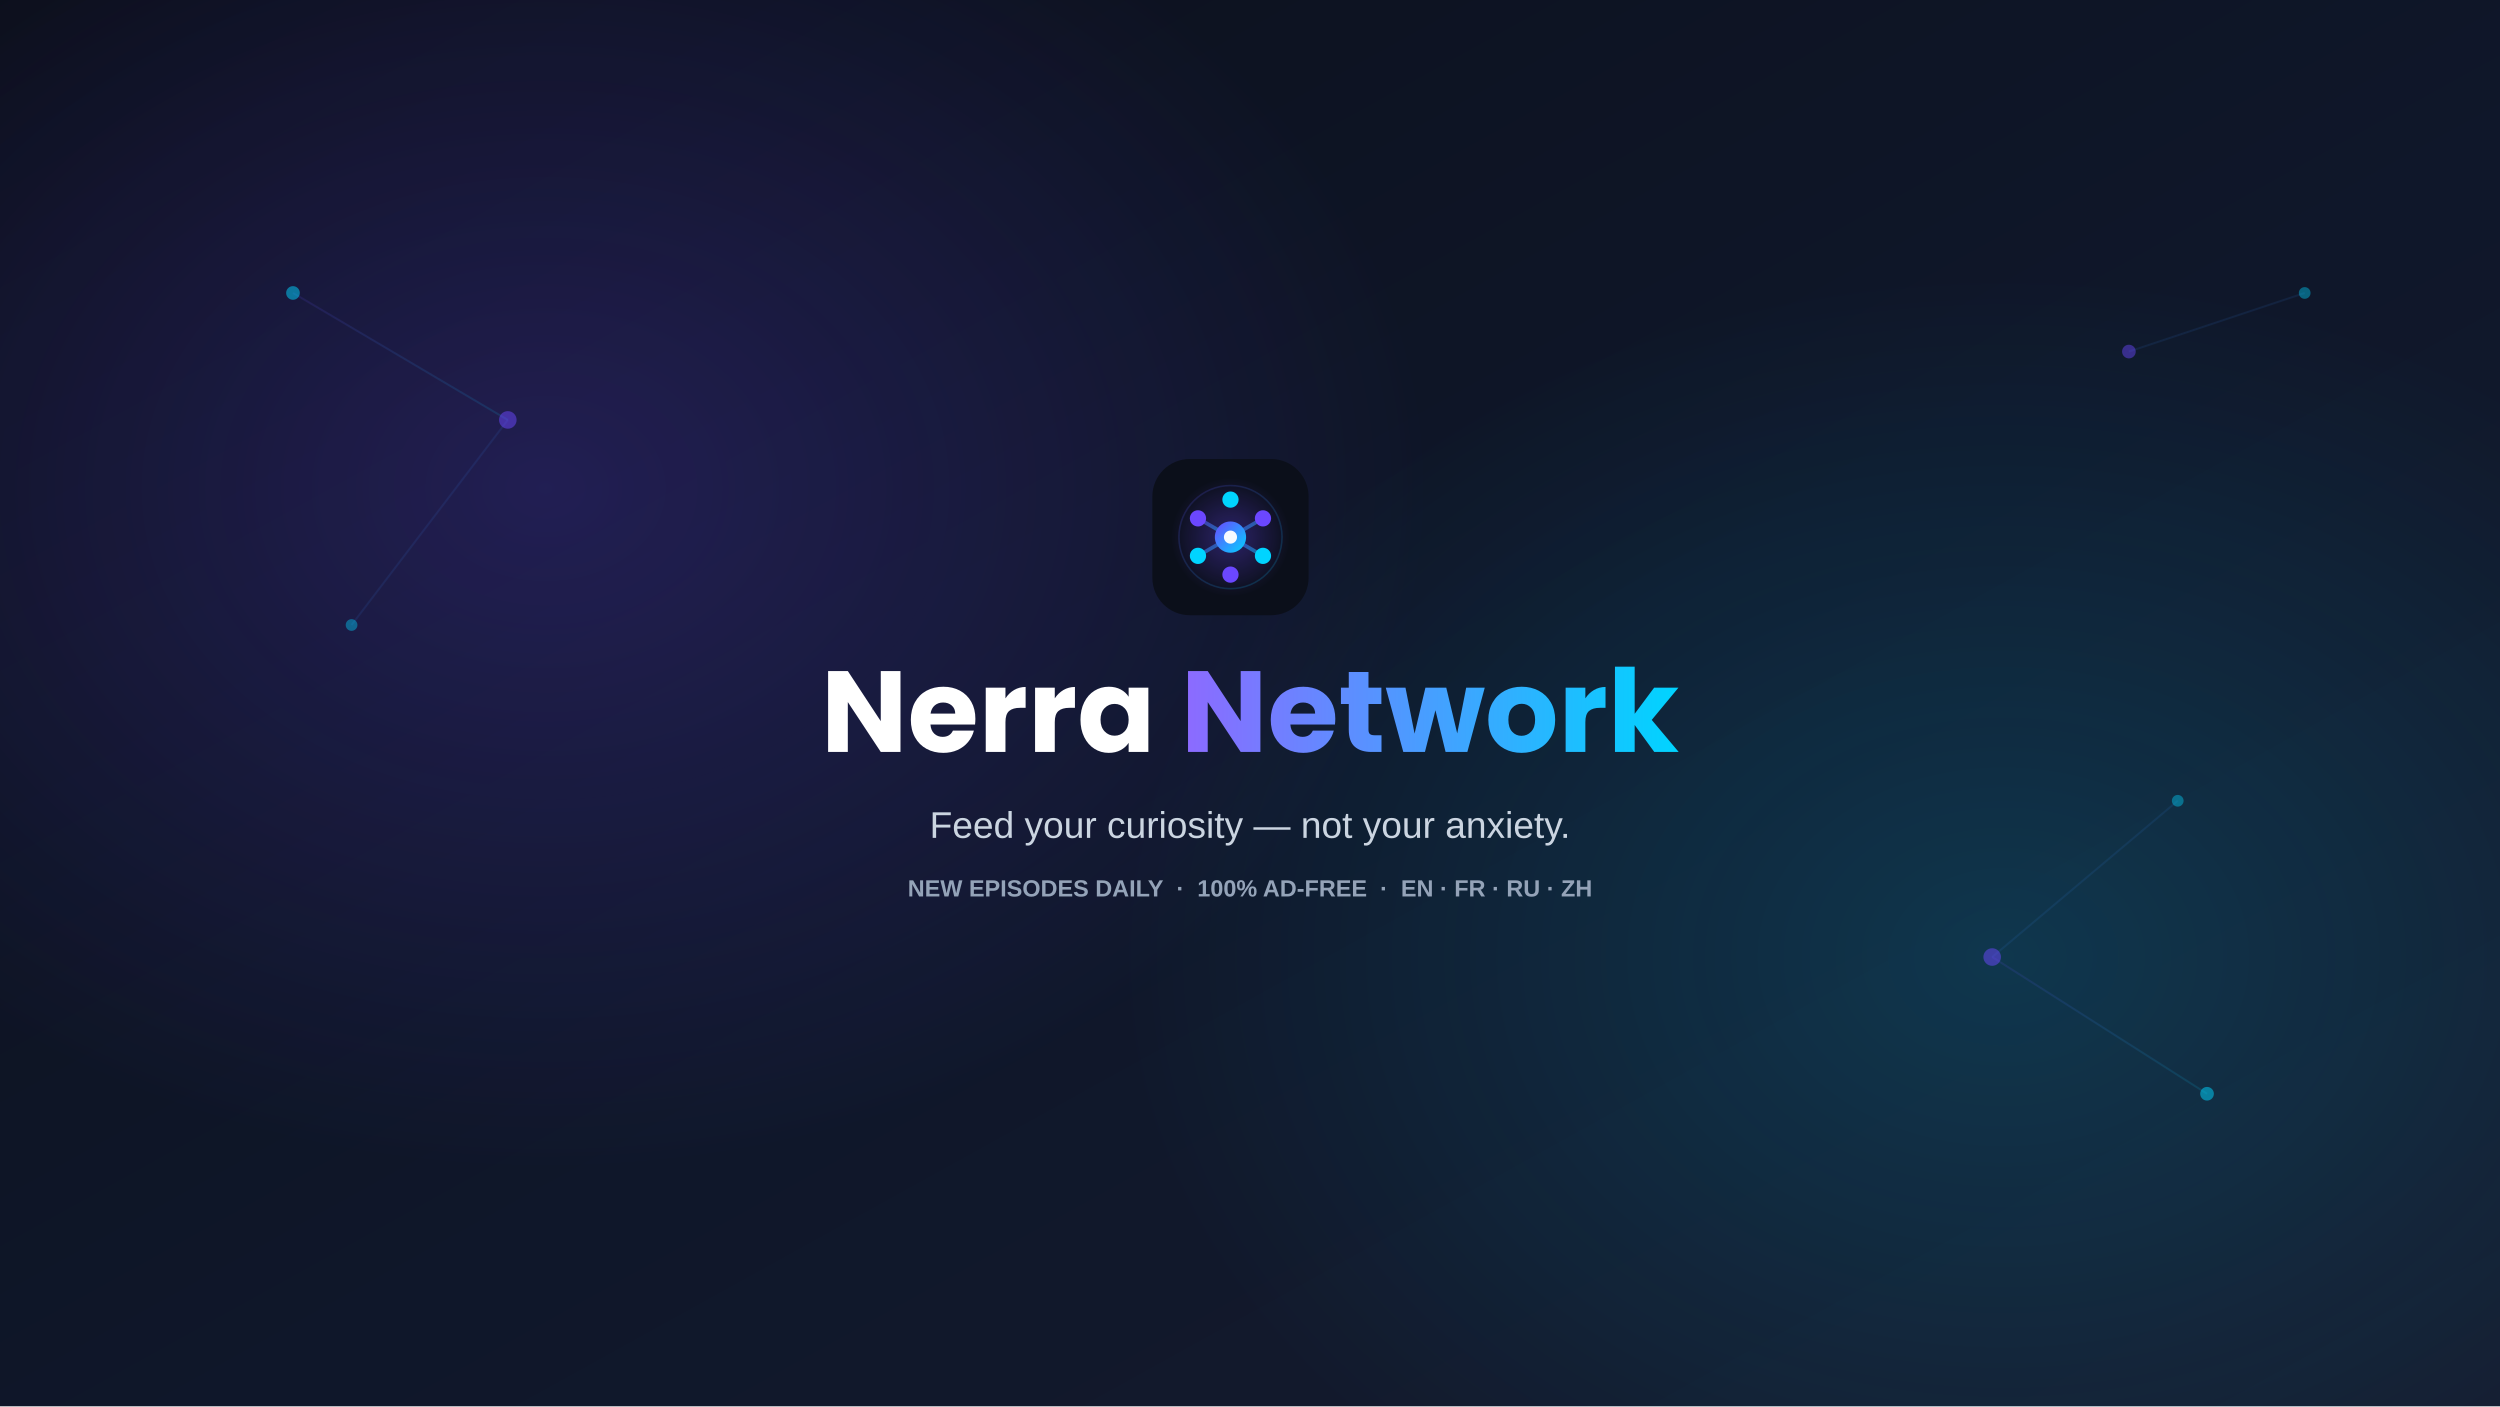
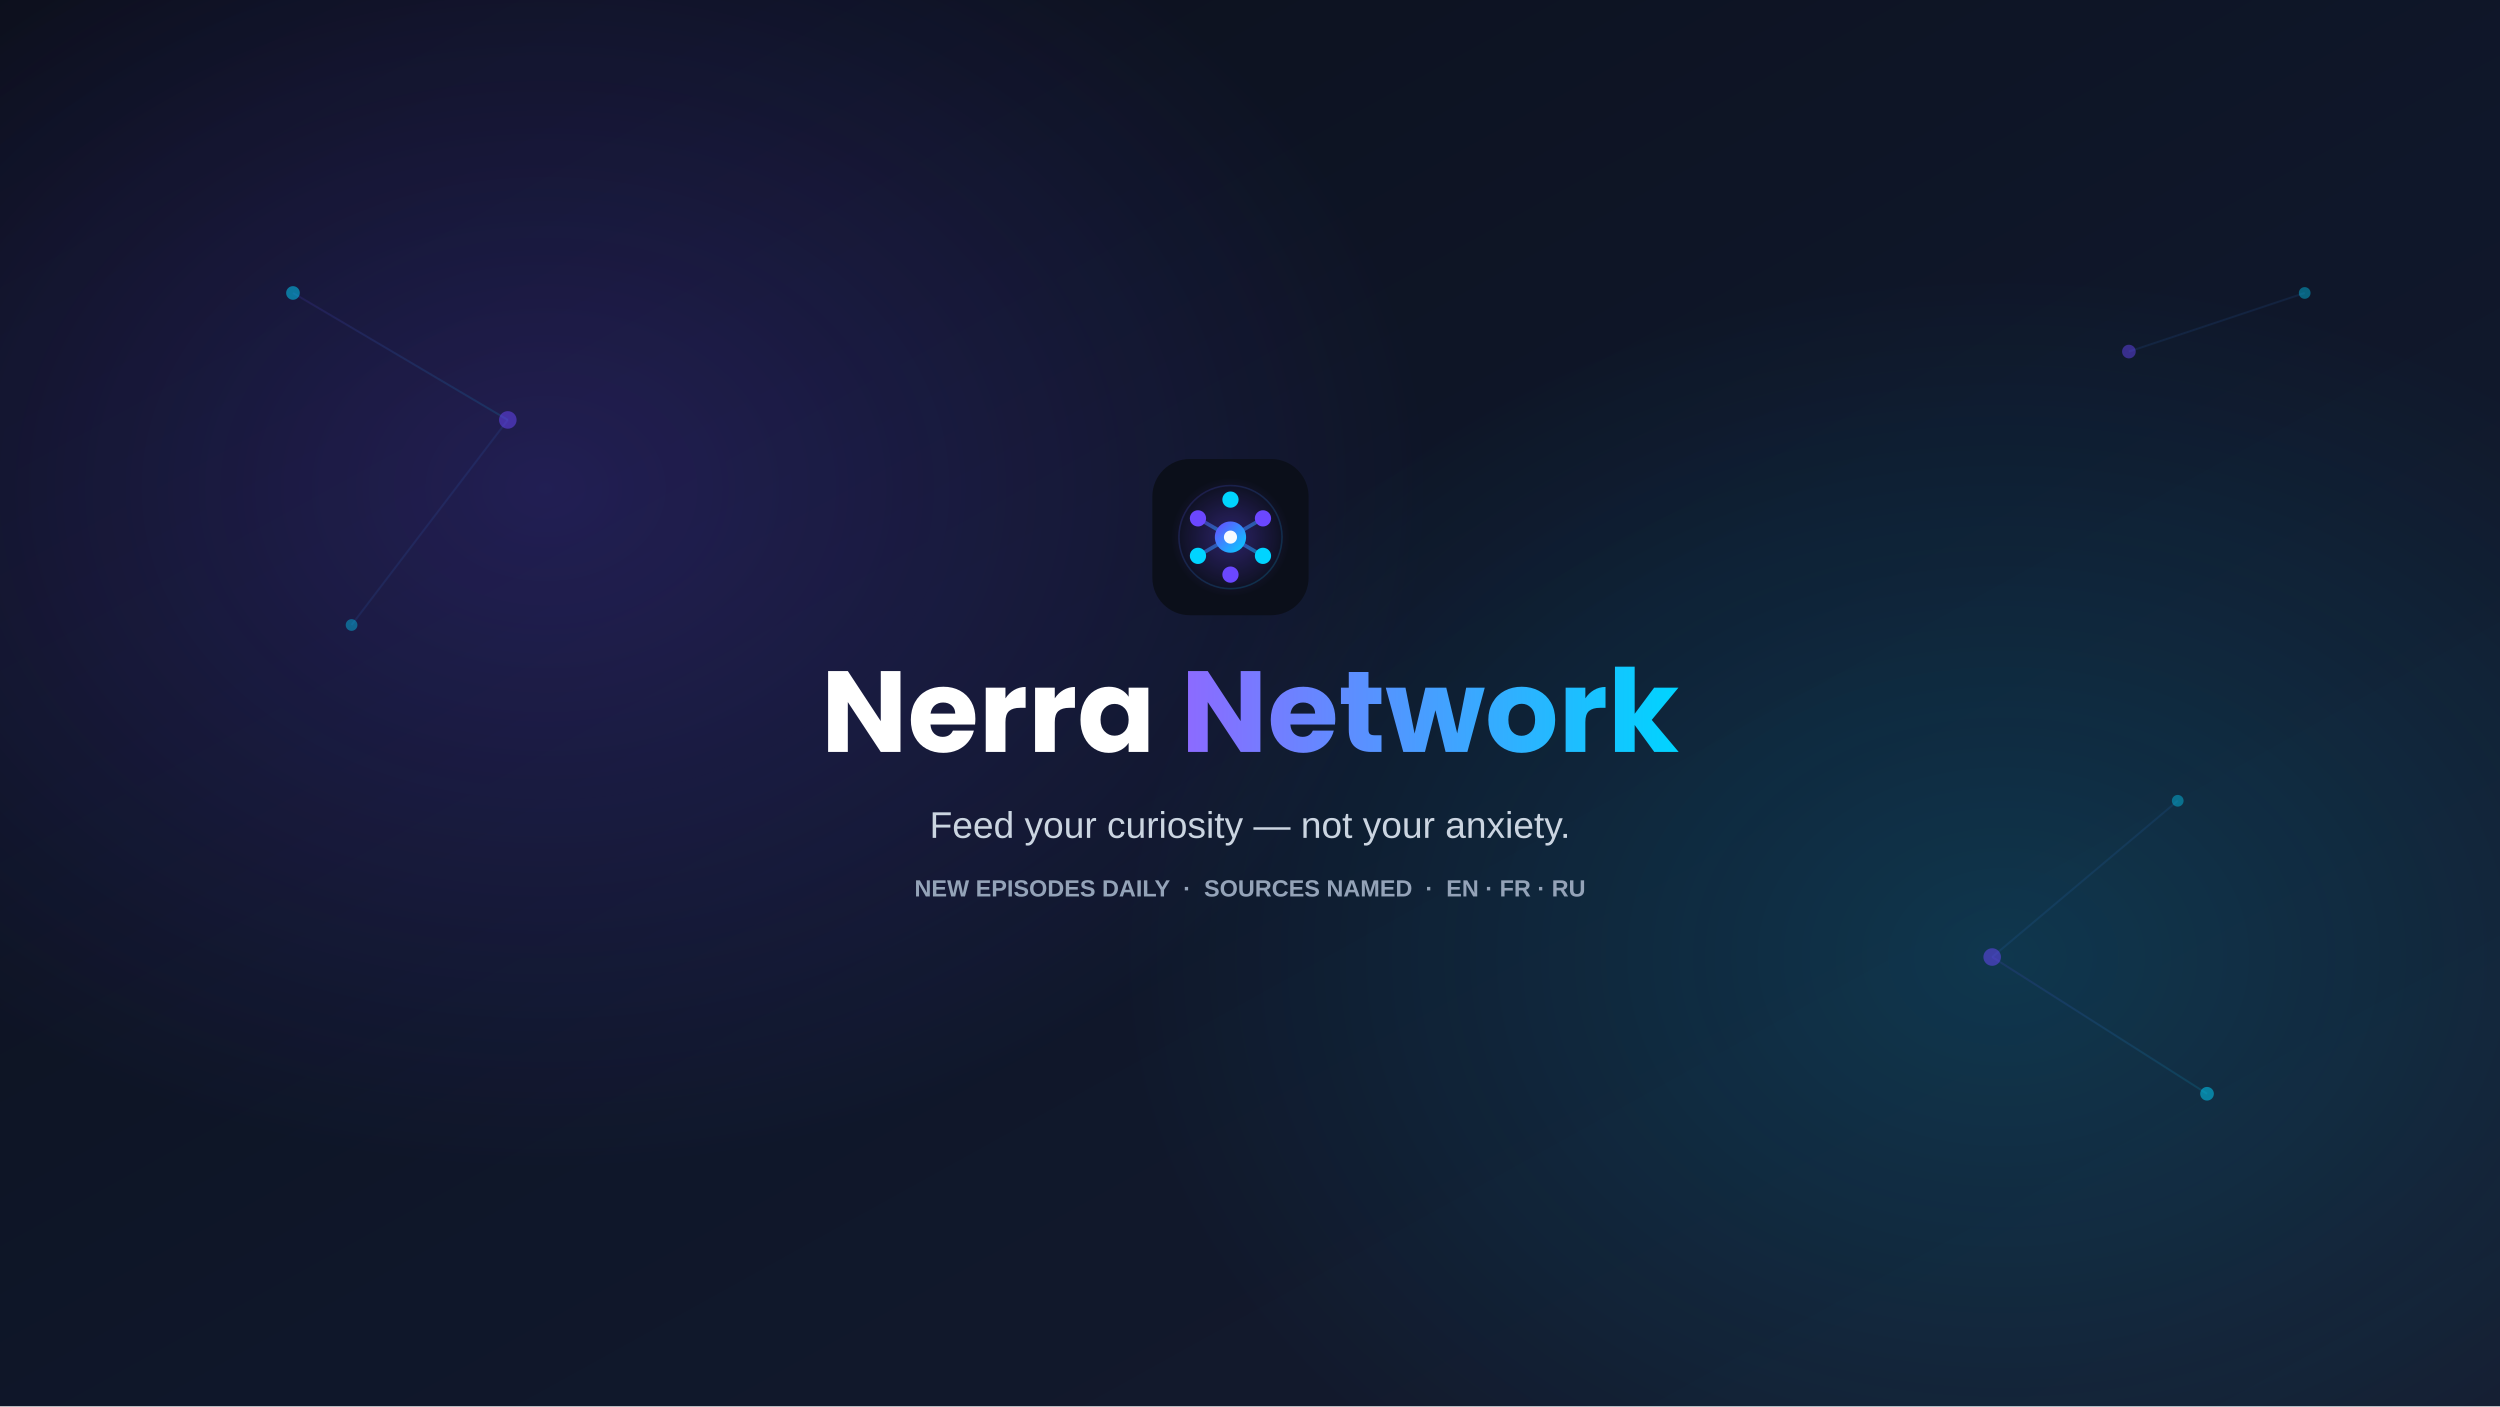
<svg xmlns="http://www.w3.org/2000/svg" viewBox="0 0 2560 1440" width="2560" height="1440" role="img" aria-label="Nerra Network YouTube banner">
  <defs>
    <linearGradient id="bg" x1="0%" y1="0%" x2="100%" y2="100%">
      <stop offset="0%" stop-color="#0B0F1A" />
      <stop offset="55%" stop-color="#0F172A" />
      <stop offset="100%" stop-color="#161B2E" />
    </linearGradient>
    <linearGradient id="nerra" x1="0%" y1="0%" x2="100%" y2="100%">
      <stop offset="0%" stop-color="#6B47FF" />
      <stop offset="100%" stop-color="#00D4FF" />
    </linearGradient>
    <linearGradient id="nerraText" x1="0%" y1="0%" x2="100%" y2="0%">
      <stop offset="0%" stop-color="#8B6BFF" />
      <stop offset="100%" stop-color="#00D4FF" />
    </linearGradient>
    <radialGradient id="nerraGlow" cx="50%" cy="50%" r="50%">
      <stop offset="0%" stop-color="#6B47FF" stop-opacity="0.35" />
      <stop offset="100%" stop-color="#6B47FF" stop-opacity="0" />
    </radialGradient>
    <radialGradient id="glowL" cx="50%" cy="50%" r="50%">
      <stop offset="0%" stop-color="#6B47FF" stop-opacity="0.22" />
      <stop offset="100%" stop-color="#6B47FF" stop-opacity="0" />
    </radialGradient>
    <radialGradient id="glowR" cx="50%" cy="50%" r="50%">
      <stop offset="0%" stop-color="#00D4FF" stop-opacity="0.16" />
      <stop offset="100%" stop-color="#00D4FF" stop-opacity="0" />
    </radialGradient>
  </defs>
  <rect width="2560" height="1440" fill="url(#bg)" />
  <ellipse cx="560" cy="500" rx="900" ry="700" fill="url(#glowL)" />
  <ellipse cx="2050" cy="980" rx="900" ry="700" fill="url(#glowR)" />
  <g opacity="0.5" stroke="url(#nerra)" stroke-width="2" fill="none">
    <line x1="300" y1="300" x2="520" y2="430" opacity="0.25" />
    <line x1="520" y1="430" x2="360" y2="640" opacity="0.2" />
    <line x1="2260" y1="1120" x2="2040" y2="980" opacity="0.25" />
    <line x1="2040" y1="980" x2="2230" y2="820" opacity="0.2" />
    <line x1="2180" y1="360" x2="2360" y2="300" opacity="0.2" />
  </g>
  <g>
    <circle cx="300" cy="300" r="7" fill="#00D4FF" opacity="0.5" />
    <circle cx="520" cy="430" r="9" fill="#6B47FF" opacity="0.5" />
    <circle cx="360" cy="640" r="6" fill="#00D4FF" opacity="0.4" />
    <circle cx="2260" cy="1120" r="7" fill="#00D4FF" opacity="0.5" />
    <circle cx="2040" cy="980" r="9" fill="#6B47FF" opacity="0.5" />
    <circle cx="2230" cy="820" r="6" fill="#00D4FF" opacity="0.4" />
    <circle cx="2180" cy="360" r="7" fill="#6B47FF" opacity="0.45" />
    <circle cx="2360" cy="300" r="6" fill="#00D4FF" opacity="0.4" />
  </g>
  <g transform="translate(1180,470) scale(1.6)">
    <rect width="100" height="100" rx="24" fill="#0B0F1A" />
    <circle cx="50" cy="50" r="38" fill="url(#nerraGlow)" />
    <circle cx="50" cy="50" r="33" fill="none" stroke="url(#nerra)" stroke-width="1" opacity="0.18" />
    <g stroke="url(#nerra)" stroke-width="2.4" stroke-linecap="round" opacity="0.55">
      <line x1="50" y1="50" x2="50" y2="26" />
      <line x1="50" y1="50" x2="70.8" y2="38" />
      <line x1="50" y1="50" x2="70.8" y2="62" />
      <line x1="50" y1="50" x2="50" y2="74" />
      <line x1="50" y1="50" x2="29.2" y2="62" />
      <line x1="50" y1="50" x2="29.2" y2="38" />
    </g>
    <circle cx="50" cy="26" r="5.2" fill="#00D4FF" />
    <circle cx="70.8" cy="38" r="5.2" fill="#6B47FF" />
    <circle cx="70.8" cy="62" r="5.2" fill="#00D4FF" />
    <circle cx="50" cy="74" r="5.2" fill="#6B47FF" />
    <circle cx="29.2" cy="62" r="5.2" fill="#00D4FF" />
    <circle cx="29.2" cy="38" r="5.2" fill="#6B47FF" />
    <circle cx="50" cy="50" r="10" fill="url(#nerra)" />
    <circle cx="50" cy="50" r="4.2" fill="#FFFFFF" opacity="0.95" />
  </g>
  <g transform="translate(840.67,770.00) scale(0.118,-0.118)">
    <path d="M690 0H519L233 433V0H62V702H233L519 267V702H690ZM1337 238H950Q954 186 983.5 158.5Q1013 131 1056 131Q1120 131 1145 185H1327Q1313 130 1276.5 86.0Q1240 42 1185.0 17.0Q1130 -8 1062 -8Q980 -8 916.0 27.0Q852 62 816.0 127.0Q780 192 780 279Q780 366 815.5 431.0Q851 496 915.0 531.0Q979 566 1062 566Q1143 566 1206.0 532.0Q1269 498 1304.5 435.0Q1340 372 1340 288Q1340 264 1337 238ZM1165 333Q1165 377 1135.0 403.0Q1105 429 1060 429Q1017 429 987.5 404.0Q958 379 951 333ZM1776 564V383H1729Q1665 383 1633.0 355.5Q1601 328 1601 259V0H1430V558H1601V465Q1631 511 1676.0 537.5Q1721 564 1776 564ZM2204 564V383H2157Q2093 383 2061.0 355.5Q2029 328 2029 259V0H1858V558H2029V465Q2059 511 2104.0 537.5Q2149 564 2204 564ZM2498 566Q2557 566 2601.5 542.0Q2646 518 2670 479V558H2841V0H2670V79Q2645 40 2600.5 16.0Q2556 -8 2497 -8Q2429 -8 2373.0 27.5Q2317 63 2284.5 128.5Q2252 194 2252 280Q2252 366 2284.5 431.0Q2317 496 2373.0 531.0Q2429 566 2498 566ZM2548 417Q2497 417 2461.5 380.5Q2426 344 2426 280Q2426 216 2461.5 178.5Q2497 141 2548 141Q2599 141 2634.5 178.0Q2670 215 2670 279Q2670 343 2634.5 380.0Q2599 417 2548 417Z" fill="#FFFFFF" />
  </g>
  <g transform="translate(1209.22,770.00) scale(0.118,-0.118)">
    <path d="M690 0H519L233 433V0H62V702H233L519 267V702H690ZM1337 238H950Q954 186 983.5 158.5Q1013 131 1056 131Q1120 131 1145 185H1327Q1313 130 1276.5 86.0Q1240 42 1185.0 17.0Q1130 -8 1062 -8Q980 -8 916.0 27.0Q852 62 816.0 127.0Q780 192 780 279Q780 366 815.5 431.0Q851 496 915.0 531.0Q979 566 1062 566Q1143 566 1206.0 532.0Q1269 498 1304.5 435.0Q1340 372 1340 288Q1340 264 1337 238ZM1165 333Q1165 377 1135.0 403.0Q1105 429 1060 429Q1017 429 987.5 404.0Q958 379 951 333ZM1741 145V0H1654Q1561 0 1509.0 45.5Q1457 91 1457 194V416H1389V558H1457V694H1628V558H1740V416H1628V192Q1628 167 1640.0 156.0Q1652 145 1680 145ZM2637 558 2486 0H2297L2209 362L2118 0H1930L1778 558H1949L2028 159L2122 558H2303L2398 161L2476 558ZM2668 279Q2668 365 2706.0 430.5Q2744 496 2810.0 531.0Q2876 566 2958 566Q3040 566 3106.0 531.0Q3172 496 3210.0 430.5Q3248 365 3248 279Q3248 193 3209.5 127.5Q3171 62 3104.5 27.0Q3038 -8 2956 -8Q2874 -8 2808.5 27.0Q2743 62 2705.5 127.0Q2668 192 2668 279ZM3074 279Q3074 346 3040.5 382.0Q3007 418 2958 418Q2908 418 2875.0 382.5Q2842 347 2842 279Q2842 212 2874.5 176.0Q2907 140 2956 140Q3005 140 3039.5 176.0Q3074 212 3074 279ZM3685 564V383H3638Q3574 383 3542.0 355.5Q3510 328 3510 259V0H3339V558H3510V465Q3540 511 3585.0 537.5Q3630 564 3685 564ZM4108 0 3938 234V0H3767V740H3938V331L4107 558H4318L4086 278L4320 0Z" fill="url(#nerraText)" />
  </g>
  <text x="1280" y="858" text-anchor="middle" textLength="640" lengthAdjust="spacingAndGlyphs" font-family="'DM Sans',Arial,sans-serif" font-weight="500" font-size="38" fill="#CBD5E1">Feed your curiosity — not your anxiety.</text>
-   <text x="1280" y="918" text-anchor="middle" textLength="980" lengthAdjust="spacingAndGlyphs" font-family="'DM Sans',Arial,sans-serif" font-weight="600" font-size="24" fill="#94A3B8">NEW EPISODES DAILY  ·  100% AD-FREE  ·  EN · FR · RU · ZH</text>
+   <text x="1280" y="918" text-anchor="middle" textLength="980" lengthAdjust="spacingAndGlyphs" font-family="'DM Sans',Arial,sans-serif" font-weight="600" font-size="24" fill="#94A3B8">NEW EPISODES DAILY  ·  SOURCES NAMED  ·  EN · FR · RU</text>
</svg>
